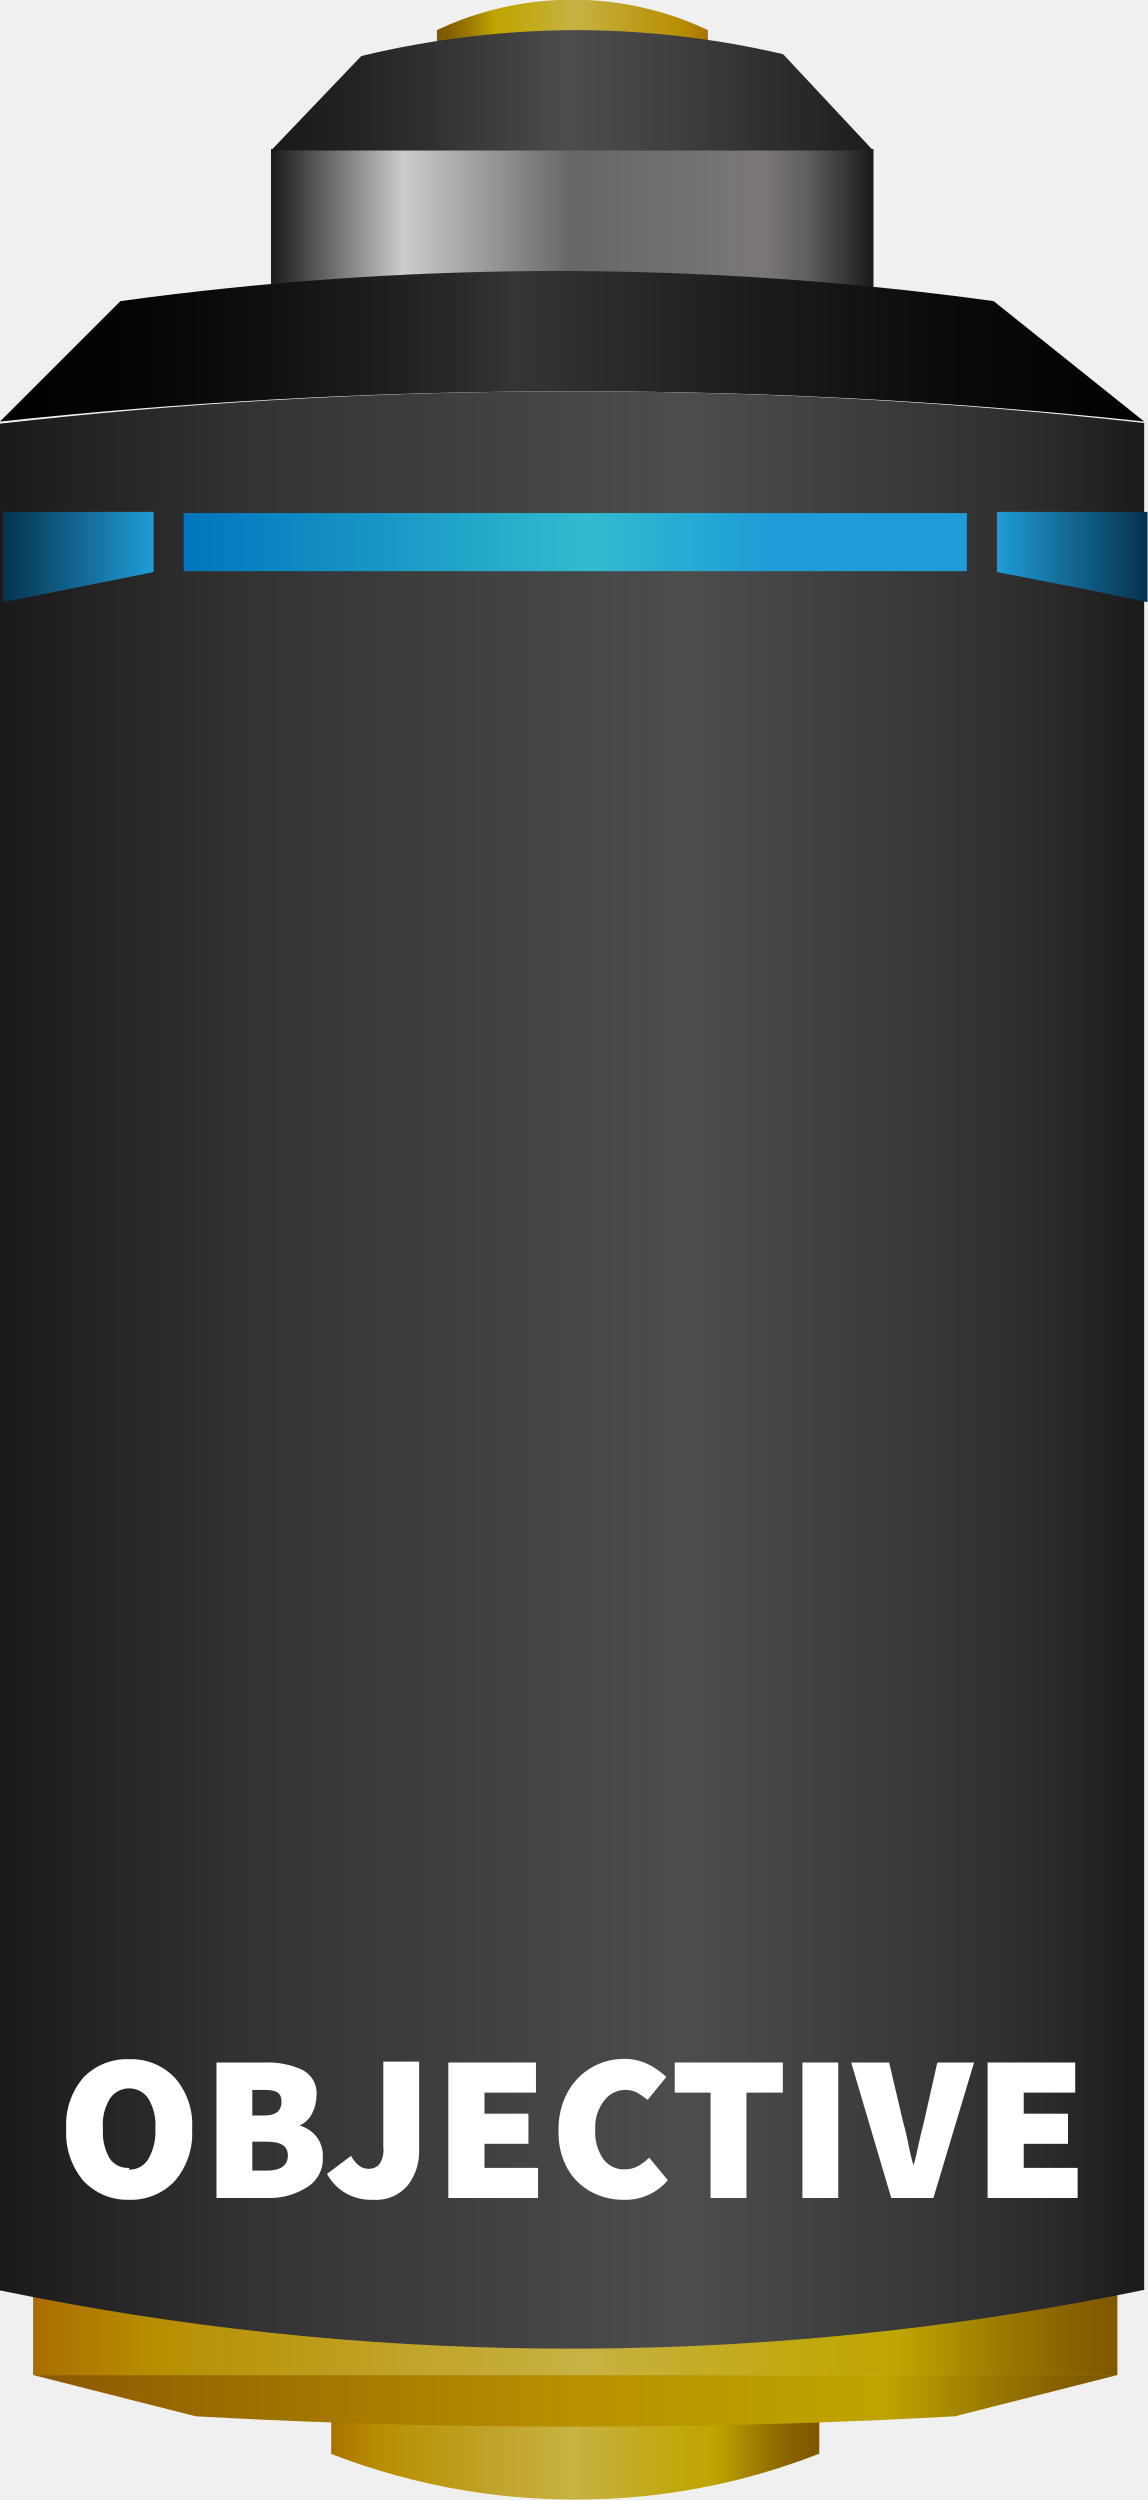
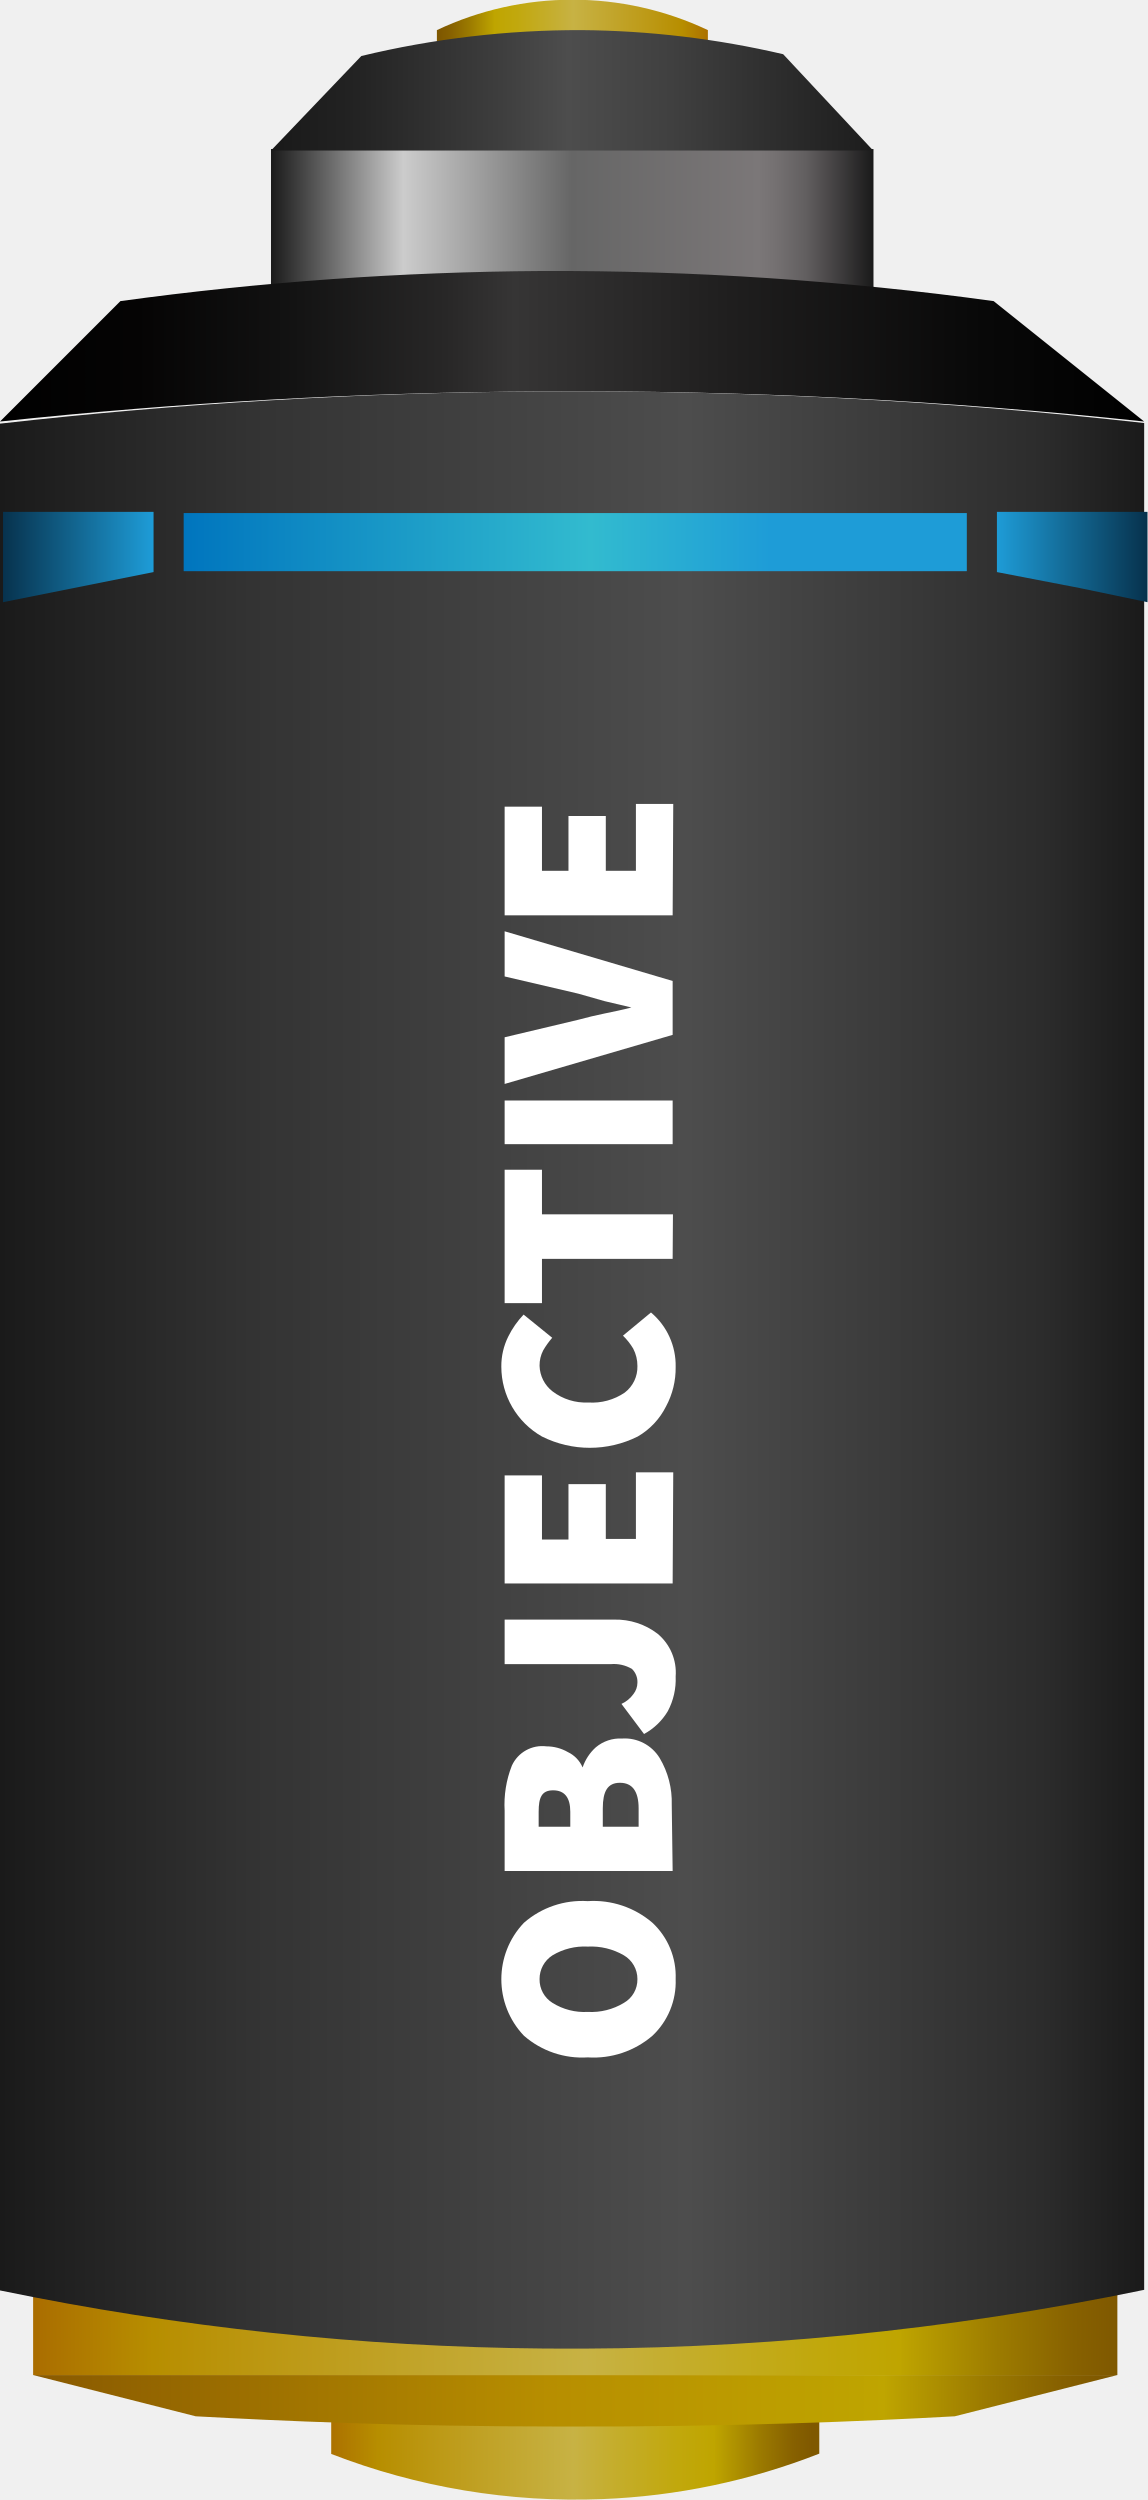
<svg xmlns="http://www.w3.org/2000/svg" xmlns:xlink="http://www.w3.org/1999/xlink" id="Layer_1" data-name="Layer 1" viewBox="0 0 38.11 83.03">
  <defs>
    <style>.cls-1{fill:url(#linear-gradient);}.cls-2{fill:url(#linear-gradient-2);}.cls-3{fill:url(#linear-gradient-3);}.cls-4{fill:url(#linear-gradient-4);}.cls-5{fill:url(#linear-gradient-5);}.cls-6{fill:url(#linear-gradient-6);}.cls-7{fill:url(#linear-gradient-7);}.cls-8{fill:url(#linear-gradient-8);}.cls-9{fill:url(#linear-gradient-9);}.cls-10{fill:url(#linear-gradient-10);}.cls-11{fill:url(#linear-gradient-11);}.cls-12{fill:#fff;}</style>
    <linearGradient id="linear-gradient" x1="-1556.38" y1="-169.31" x2="-1540.18" y2="-169.31" gradientTransform="translate(1567.15 250.84)" gradientUnits="userSpaceOnUse">
      <stop offset="0" stop-color="#aa6d00" />
      <stop offset="0.11" stop-color="#b78e00" />
      <stop offset="0.24" stop-color="#bd9a17" />
      <stop offset="0.51" stop-color="#c7b244" />
      <stop offset="0.58" stop-color="#c5ae30" />
      <stop offset="0.72" stop-color="#c1a80d" />
      <stop offset="0.8" stop-color="#bfa500" />
      <stop offset="0.8" stop-color="#bea400" />
      <stop offset="0.89" stop-color="#9c7b00" />
      <stop offset="0.96" stop-color="#876100" />
      <stop offset="1" stop-color="#7f5800" />
    </linearGradient>
    <linearGradient id="linear-gradient-2" x1="-1566.05" y1="-173.39" x2="-1530.04" y2="-173.39" xlink:href="#linear-gradient" />
    <linearGradient id="linear-gradient-3" x1="-1566.56" y1="-171.11" x2="-1530.55" y2="-171.11" gradientTransform="translate(1567.15 250.84)" gradientUnits="userSpaceOnUse">
      <stop offset="0" stop-color="#885800" />
      <stop offset="0.49" stop-color="#b78e00" />
      <stop offset="0.8" stop-color="#bfa500" />
      <stop offset="0.8" stop-color="#bea400" />
      <stop offset="0.89" stop-color="#9c7b00" />
      <stop offset="0.96" stop-color="#876100" />
      <stop offset="1" stop-color="#7f5800" />
    </linearGradient>
    <linearGradient id="linear-gradient-4" x1="-2383.4" y1="2784.63" x2="-2374.39" y2="2784.63" gradientTransform="translate(-2359.76 2785.63) rotate(180)" xlink:href="#linear-gradient" />
    <linearGradient id="linear-gradient-5" x1="-2388.77" y1="2777.4" x2="-2368.77" y2="2777.4" gradientTransform="translate(-2359.76 2785.63) rotate(180)" gradientUnits="userSpaceOnUse">
      <stop offset="0" stop-color="#1a1a1a" />
      <stop offset="0.06" stop-color="#424041" />
      <stop offset="0.11" stop-color="#615e5f" />
      <stop offset="0.16" stop-color="#747071" />
      <stop offset="0.19" stop-color="#7b7778" />
      <stop offset="0.5" stop-color="#666" />
      <stop offset="0.78" stop-color="#ccc" />
      <stop offset="1" stop-color="#1a1a1a" />
    </linearGradient>
    <linearGradient id="linear-gradient-6" x1="-2389.05" y1="2782.65" x2="-2369.05" y2="2782.65" gradientTransform="translate(-2359.76 2785.63) rotate(180)" gradientUnits="userSpaceOnUse">
      <stop offset="0" stop-color="#1a1a1a" />
      <stop offset="0.02" stop-color="#1d1d1d" />
      <stop offset="0.35" stop-color="#404040" />
      <stop offset="0.52" stop-color="#4d4d4d" />
      <stop offset="0.64" stop-color="#3d3d3d" />
      <stop offset="0.87" stop-color="#232323" />
      <stop offset="1" stop-color="#1a1a1a" />
    </linearGradient>
    <linearGradient id="linear-gradient-7" x1="-2397.77" y1="2774.12" x2="-2359.76" y2="2774.12" gradientTransform="translate(-2359.76 2785.63) rotate(180)" gradientUnits="userSpaceOnUse">
      <stop offset="0" />
      <stop offset="0.14" stop-color="#080808" />
      <stop offset="0.36" stop-color="#1f1e1e" />
      <stop offset="0.55" stop-color="#363535" />
      <stop offset="0.61" stop-color="#282727" />
      <stop offset="0.75" stop-color="#121212" />
      <stop offset="0.88" stop-color="#050404" />
      <stop offset="1" />
    </linearGradient>
    <linearGradient id="linear-gradient-8" x1="-2397.77" y1="2740.11" x2="-2359.76" y2="2740.11" gradientTransform="translate(-2359.76 2785.63) rotate(180)" gradientUnits="userSpaceOnUse">
      <stop offset="0" stop-color="#1a1a1a" />
      <stop offset="0.09" stop-color="#2c2c2c" />
      <stop offset="0.15" stop-color="#333" />
      <stop offset="0.4" stop-color="#4d4d4d" />
      <stop offset="0.78" stop-color="#333" />
      <stop offset="1" stop-color="#1a1a1a" />
    </linearGradient>
    <linearGradient id="linear-gradient-9" x1="-2397.87" y1="2767.11" x2="-2392.87" y2="2767.11" gradientTransform="translate(-2359.76 2785.63) rotate(180)" gradientUnits="userSpaceOnUse">
      <stop offset="0" stop-color="#07324d" />
      <stop offset="1" stop-color="#1e9cd7" />
    </linearGradient>
    <linearGradient id="linear-gradient-10" x1="-2359.86" y1="2767.11" x2="-2364.86" y2="2767.11" xlink:href="#linear-gradient-9" />
    <linearGradient id="linear-gradient-11" x1="-2391.87" y1="2767.63" x2="-2365.86" y2="2767.63" gradientTransform="translate(2397.97 -2749.63)" gradientUnits="userSpaceOnUse">
      <stop offset="0.25" stop-color="#1e9cd7" />
      <stop offset="0.48" stop-color="#32bbcf" />
      <stop offset="1" stop-color="#0075be" />
    </linearGradient>
  </defs>
  <path class="cls-1" d="M11,80H27.21v1.49A22.08,22.08,0,0,1,20,83a22.43,22.43,0,0,1-9-1.5Z" />
  <rect class="cls-2" x="1.1" y="76.03" width="36.01" height="2.85" />
  <path class="cls-3" d="M37.11,78.88l-5.4,1.37c-2.86.16-7.44.36-13.15.34-5.16,0-9.32-.19-12.06-.34L1.1,78.88Z" />
  <path class="cls-4" d="M23.51,2h-9V1a10.53,10.53,0,0,1,9,0Z" />
  <rect class="cls-5" x="9" y="4.95" width="20.01" height="6.56" />
  <path class="cls-6" d="M9,5l3-3.14A30.93,30.93,0,0,1,19.31,1a30.56,30.56,0,0,1,6.7.8L29,5Z" />
  <path class="cls-7" d="M0,14l4-4A108.08,108.08,0,0,1,18,9a107.13,107.13,0,0,1,15,1l5,4a177.44,177.44,0,0,0-20-1A178.49,178.49,0,0,0,0,14Z" />
  <path class="cls-8" d="M0,76.07v-62A169.42,169.42,0,0,1,18,13a170,170,0,0,1,20,1.05v62A93.79,93.79,0,0,1,18.1,78,93.32,93.32,0,0,1,0,76.07Z" />
  <path class="cls-9" d="M33.11,17h5v3l-2.25-.47L33.11,19Z" />
  <path class="cls-10" d="M.1,17h5V19L.1,20Z" />
  <rect class="cls-11" x="6.1" y="17.04" width="26.01" height="1.93" transform="translate(38.21 36.01) rotate(180)" />
-   <path class="cls-12" d="M4.29,73.06a2,2,0,0,1-1.52-.63A2.46,2.46,0,0,1,2.2,70.7,2.39,2.39,0,0,1,2.77,69a2,2,0,0,1,1.52-.61A2,2,0,0,1,5.8,69a2.35,2.35,0,0,1,.58,1.71,2.41,2.41,0,0,1-.58,1.73A2,2,0,0,1,4.29,73.06Zm0-1a.73.73,0,0,0,.64-.36,1.81,1.81,0,0,0,.23-1,1.71,1.71,0,0,0-.23-1,.77.77,0,0,0-1.28,0,1.63,1.63,0,0,0-.23,1,1.72,1.72,0,0,0,.23,1A.73.73,0,0,0,4.29,72Z" />
-   <path class="cls-12" d="M7.19,73v-4.5H8.81a2.73,2.73,0,0,1,1.2.23.87.87,0,0,1,.5.89,1.25,1.25,0,0,1-.15.58.81.81,0,0,1-.41.39v0a1.13,1.13,0,0,1,.54.35,1,1,0,0,1,.23.7,1.09,1.09,0,0,1-.52,1A2.3,2.3,0,0,1,9,73Zm1.19-2.74h.4c.38,0,.57-.15.57-.46s-.19-.39-.57-.39h-.4Zm0,1.83h.48c.46,0,.7-.17.7-.5s-.24-.46-.7-.46H8.38Z" />
-   <path class="cls-12" d="M12.4,73.06a1.72,1.72,0,0,1-.92-.22,1.66,1.66,0,0,1-.62-.64l.8-.6a.92.92,0,0,0,.27.33.51.51,0,0,0,.3.1.47.47,0,0,0,.37-.15.85.85,0,0,0,.13-.57V68.47h1.19v2.94a1.83,1.83,0,0,1-.37,1.16A1.37,1.37,0,0,1,12.4,73.06Z" />
-   <path class="cls-12" d="M14.89,73v-4.5H17.8v1H16.09v.7h1.46v1H16.09V72h1.78v1Z" />
-   <path class="cls-12" d="M20.7,73.06a2.25,2.25,0,0,1-1.06-.26,2,2,0,0,1-.79-.77,2.46,2.46,0,0,1-.3-1.27,2.56,2.56,0,0,1,.31-1.29,2.12,2.12,0,0,1,1.87-1.09,1.77,1.77,0,0,1,.8.18,2.54,2.54,0,0,1,.6.42l-.62.76a3.64,3.64,0,0,0-.35-.24.88.88,0,0,0-1.09.26,1.41,1.41,0,0,0-.3.95,1.55,1.55,0,0,0,.27,1,.84.84,0,0,0,.7.34.91.91,0,0,0,.47-.12,1.62,1.62,0,0,0,.35-.27l.62.75A1.85,1.85,0,0,1,20.7,73.06Z" />
-   <path class="cls-12" d="M23.6,73v-3.5H22.41v-1H26v1H24.79V73Z" />
-   <path class="cls-12" d="M26.65,73v-4.5h1.19V73Z" />
-   <path class="cls-12" d="M29.6,73l-1.33-4.5h1.26l.47,2c.07.24.12.47.17.71a6.09,6.09,0,0,0,.17.71h0c.07-.24.12-.47.17-.71s.11-.47.17-.71l.45-2h1.22L31,73Z" />
-   <path class="cls-12" d="M32.8,73v-4.5h2.91v1H34v.7h1.47v1H34V72h1.79v1Z" />
+   <path class="cls-12" d="M22.44,65.73a2.46,2.46,0,0,1-.77,1.88,3,3,0,0,1-2.15.72,2.94,2.94,0,0,1-2.12-.72,2.72,2.72,0,0,1,0-3.75,2.94,2.94,0,0,1,2.12-.72,3,3,0,0,1,2.15.72A2.43,2.43,0,0,1,22.44,65.73Zm-1.27,0a.91.91,0,0,0-.45-.79,2.17,2.17,0,0,0-1.2-.29,2.06,2.06,0,0,0-1.17.29.93.93,0,0,0-.43.79.91.91,0,0,0,.43.79,2,2,0,0,0,1.17.3,2.09,2.09,0,0,0,1.2-.3A.89.89,0,0,0,21.17,65.73Z" />
+   <path class="cls-12" d="M22.34,62.14H16.76v-2A3.54,3.54,0,0,1,17,58.64,1.11,1.11,0,0,1,18.15,58a1.43,1.43,0,0,1,.71.19,1,1,0,0,1,.49.51h0a1.57,1.57,0,0,1,.44-.67,1.25,1.25,0,0,1,.87-.29,1.36,1.36,0,0,1,1.25.65,2.86,2.86,0,0,1,.4,1.55Zm-3.4-1.47v-.5c0-.47-.19-.71-.57-.71s-.48.24-.48.71v.5Zm2.27,0v-.61c0-.57-.21-.85-.62-.85s-.57.28-.57.85v.61Z" />
+   <path class="cls-12" d="M22.44,55.68a2.25,2.25,0,0,1-.26,1.15,2.07,2.07,0,0,1-.79.76l-.75-1a1,1,0,0,0,.4-.33.62.62,0,0,0,.13-.37.6.6,0,0,0-.18-.46,1.17,1.17,0,0,0-.71-.16H16.76V53.79H20.4a2.28,2.28,0,0,1,1.44.47A1.68,1.68,0,0,1,22.44,55.68Z" />
+   <path class="cls-12" d="M22.34,52.59H16.76V49H18v2.13h.88V49.29h1.24v1.82h1V48.9h1.24Z" />
+   <path class="cls-12" d="M22.44,45.4a2.67,2.67,0,0,1-.32,1.31,2.39,2.39,0,0,1-.94,1,3.56,3.56,0,0,1-3.18,0,2.67,2.67,0,0,1-1.35-2.32,2.2,2.2,0,0,1,.23-1,2.94,2.94,0,0,1,.51-.73l.95.77a2.73,2.73,0,0,0-.3.42,1.07,1.07,0,0,0-.12.51,1.11,1.11,0,0,0,.43.85,1.82,1.82,0,0,0,1.19.37,1.92,1.92,0,0,0,1.21-.33,1.07,1.07,0,0,0,.42-.88,1.24,1.24,0,0,0-.14-.58,2.08,2.08,0,0,0-.34-.43l.93-.77A2.3,2.3,0,0,1,22.44,45.4Z" />
+   <path class="cls-12" d="M22.34,41.81H18v1.47H16.76V38.85H18v1.48h4.35Z" />
+   <path class="cls-12" d="M22.34,38H16.76V36.55h5.58Z" />
+   <path class="cls-12" d="M22.34,34.37,16.76,36V34.45l2.44-.58c.29-.08.59-.15.88-.21s.59-.12.89-.2v0l-.89-.21L19.2,33l-2.44-.57V30.93l5.58,1.65Z" />
+   <path class="cls-12" d="M22.34,30.4H16.76V26.79H18v2.13h.88V27.1h1.24v1.82h1V26.7h1.24Z" />
</svg>
